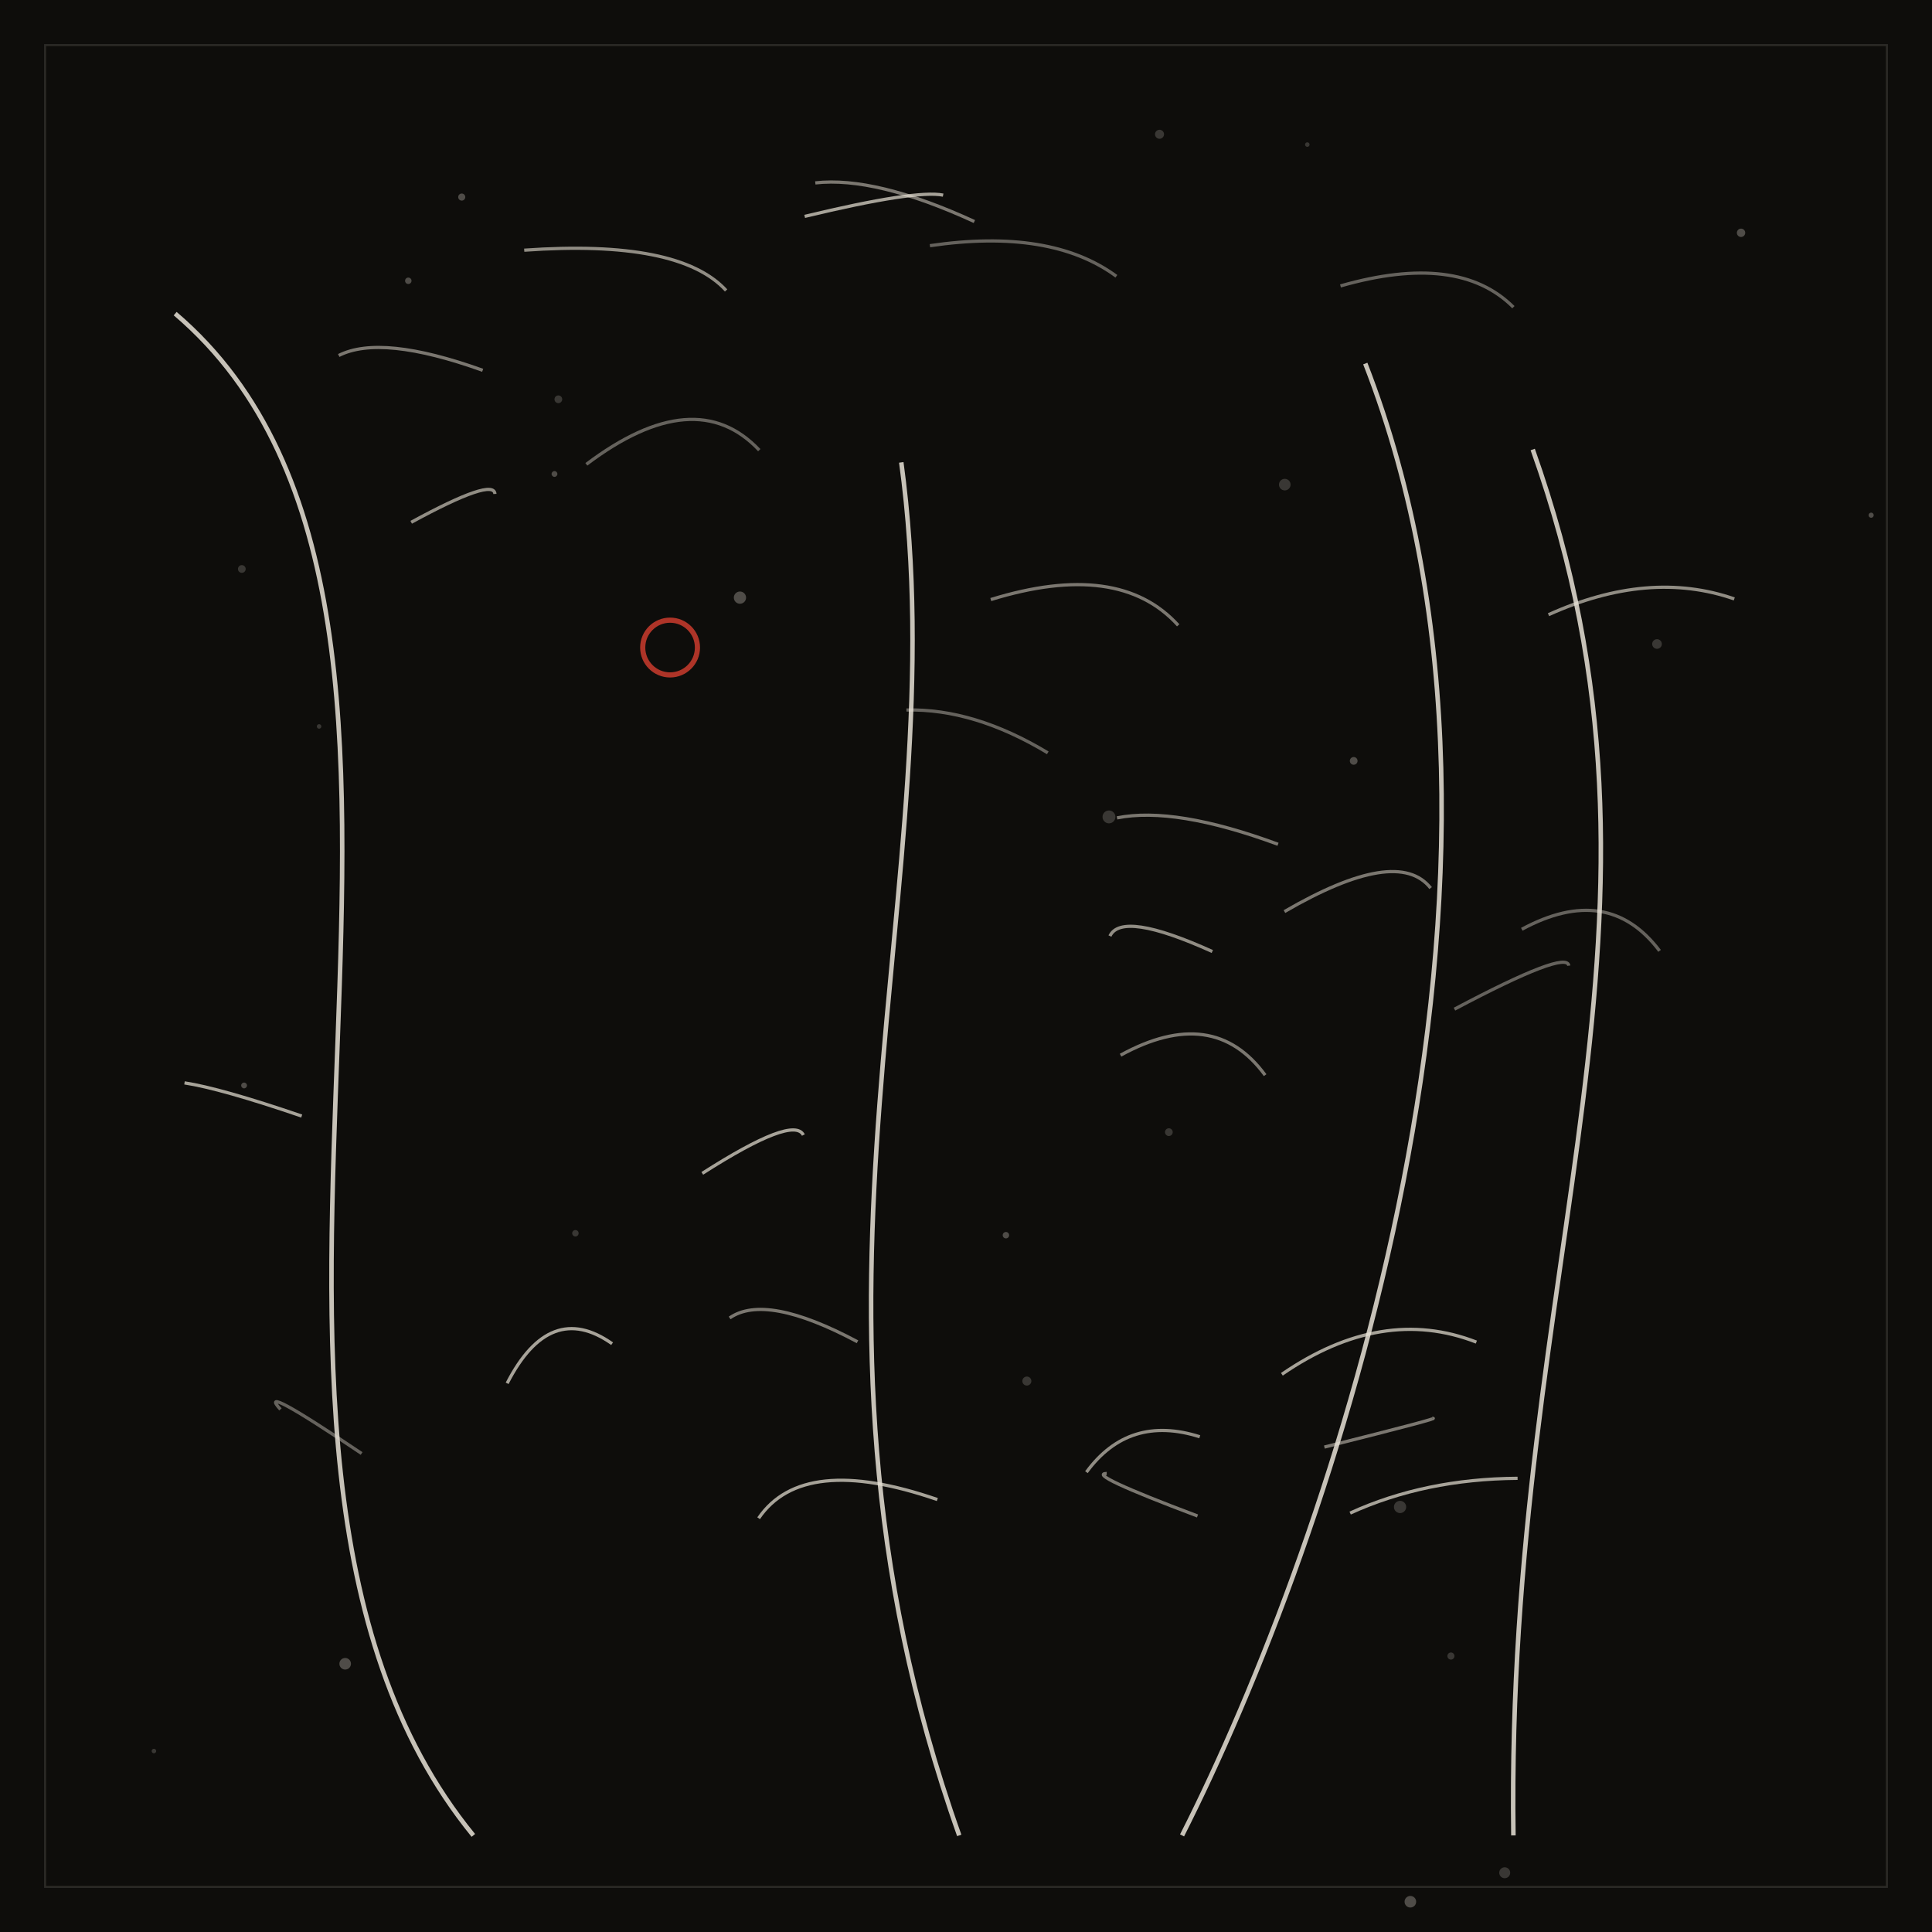
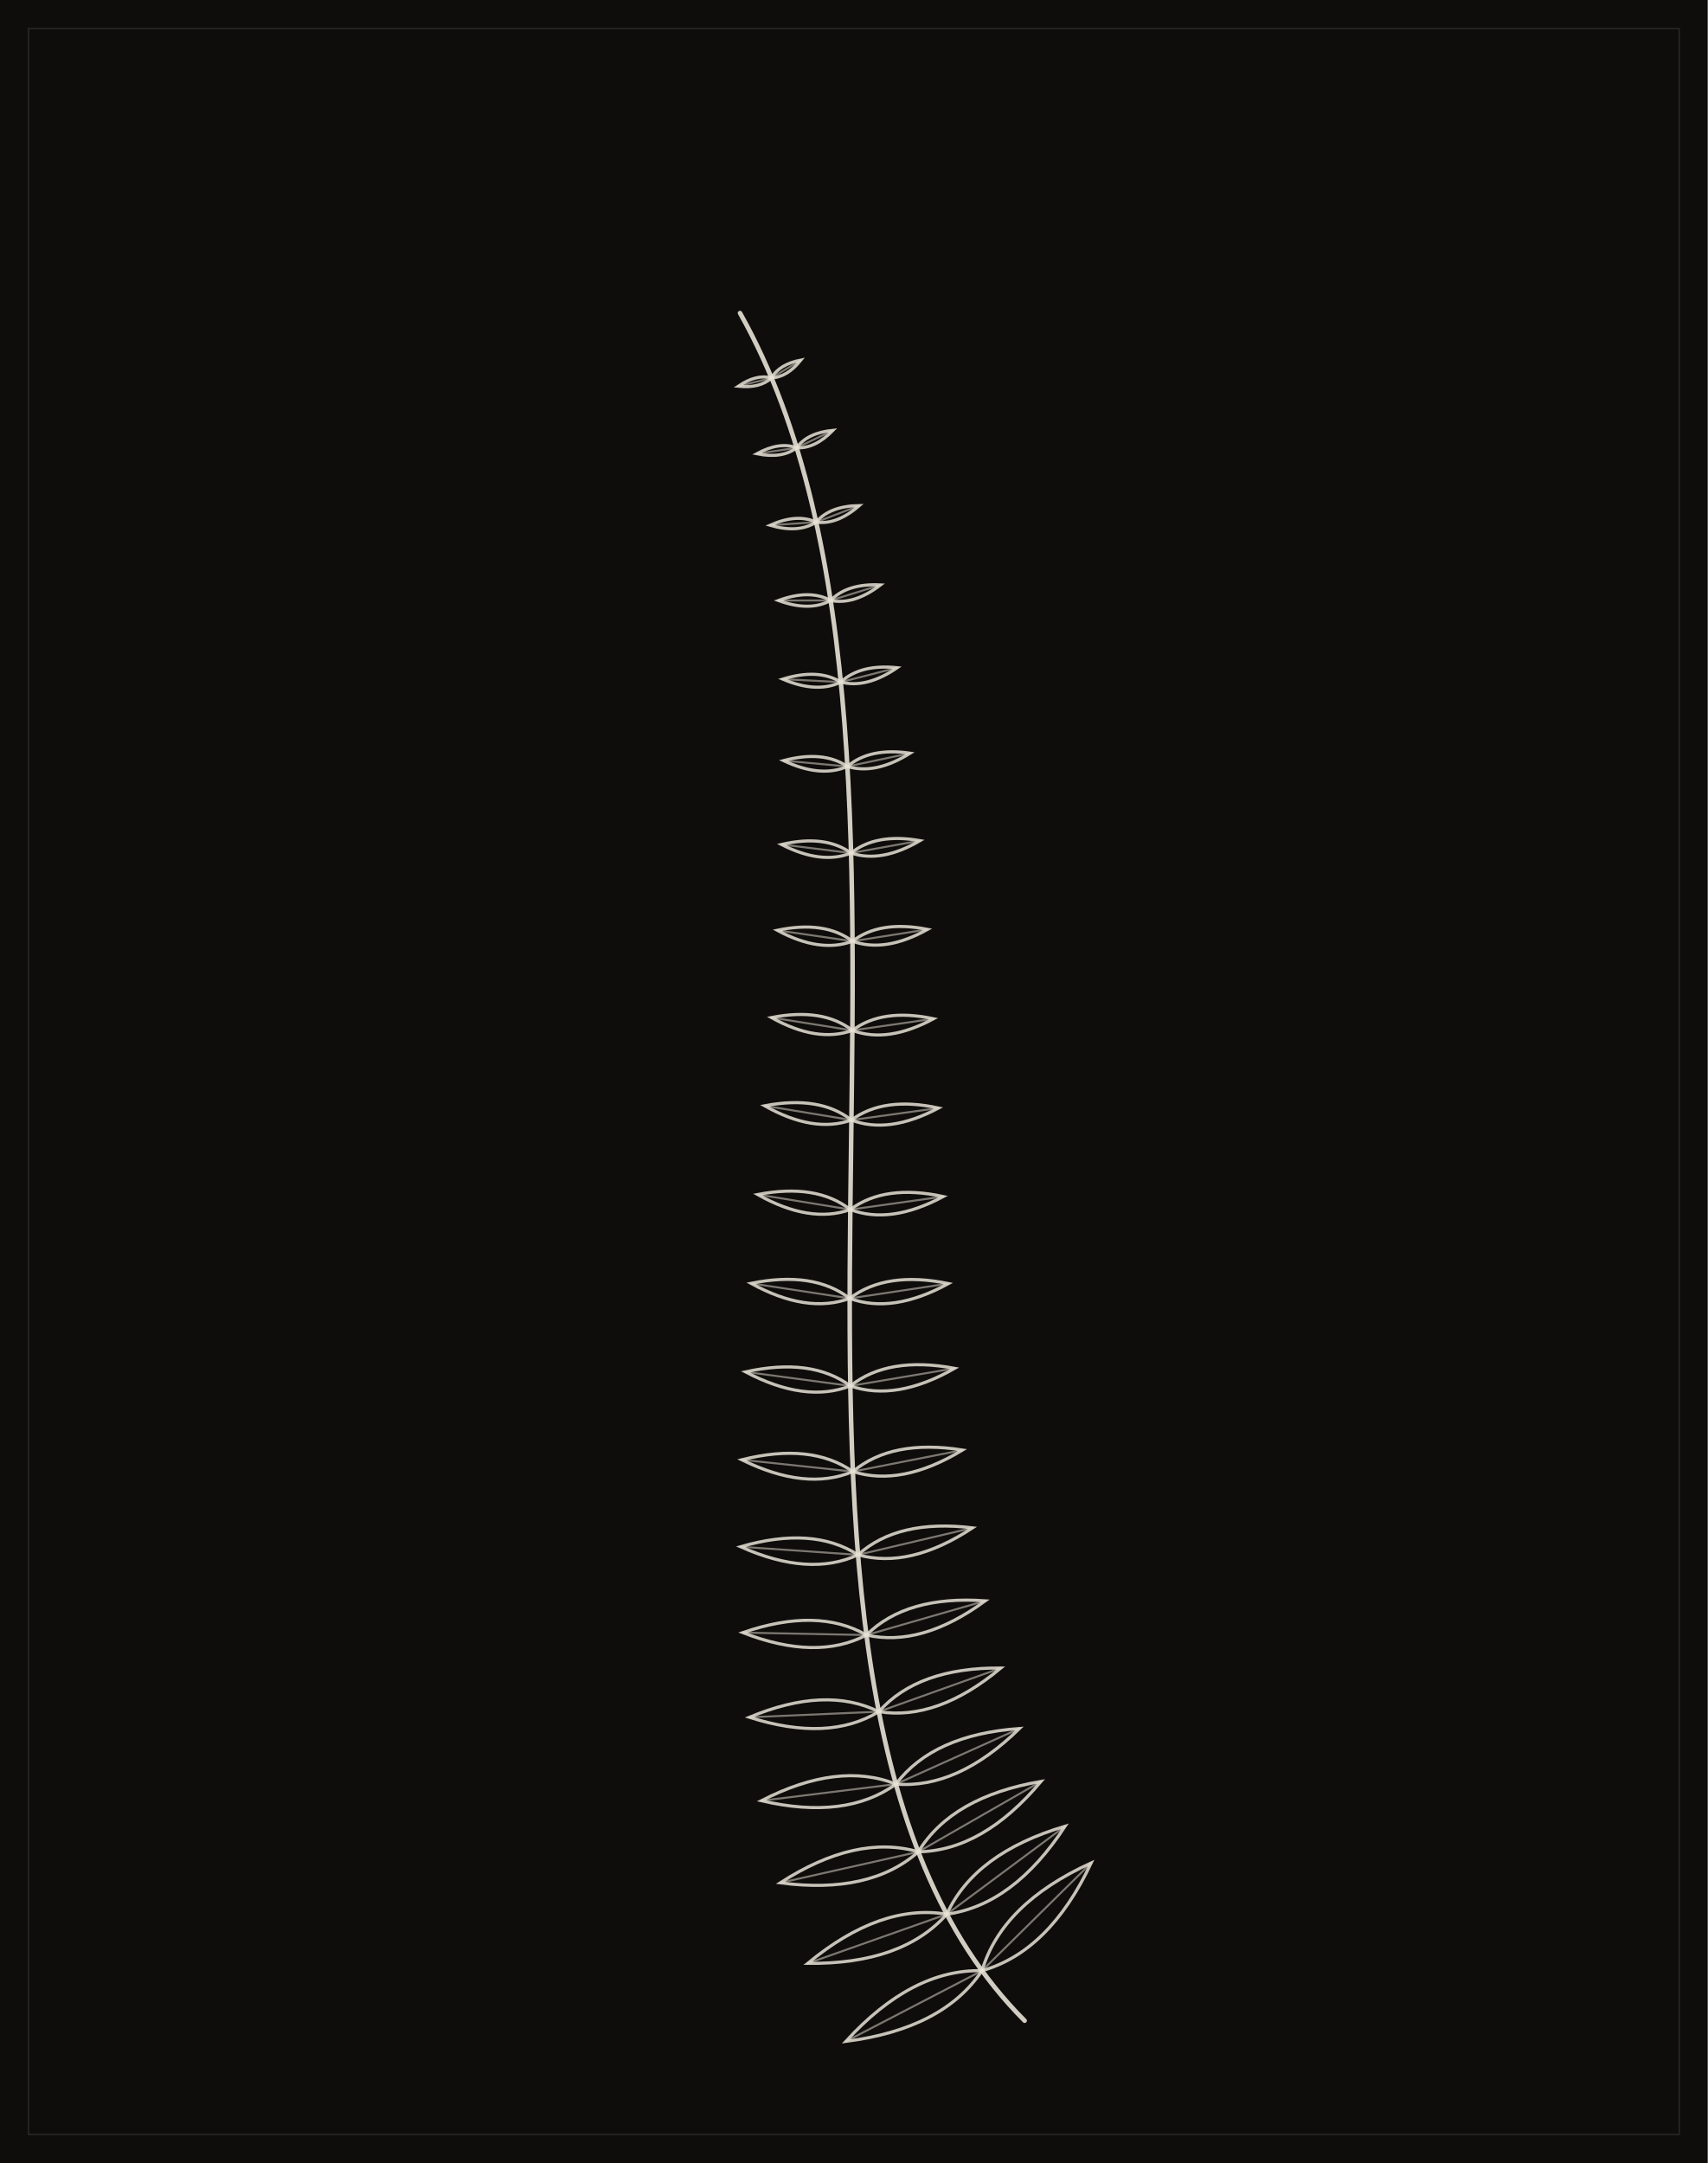
- <svg xmlns="http://www.w3.org/2000/svg" viewBox="0 0 600 600" width="600" height="600">
-   <rect width="600" height="600" fill="#0e0d0b" />
-   <rect x="14" y="14" width="572" height="572" fill="none" stroke="#e8e2d6" stroke-width="0.6" opacity="0.14" />
-   <path d="M 297.9 570 C 238 401.5, 297.8 275, 279.9 143.6" stroke="#e8e2d6" stroke-width="1.4" fill="none" opacity="0.85" />
-   <path d="M 225.5 90.2 q -14.6 -15.9 -62.7 -12.5" stroke="#e8e2d6" stroke-width="1" fill="none" opacity="0.6" />
-   <path d="M 376.5 295.5 q -28.1 -12.7 -31.8 -4.8" stroke="#e8e2d6" stroke-width="1" fill="none" opacity="0.6" />
-   <path d="M 266.3 416.7 q -28.5 -15.2 -39.7 -7.4" stroke="#e8e2d6" stroke-width="1" fill="none" opacity="0.5" />
-   <path d="M 337.4 457.2 q 13.2 -18 35.2 -11" stroke="#e8e2d6" stroke-width="1" fill="none" opacity="0.6" />
-   <path d="M 302.6 68.8 q -30.7 -14.1 -49.4 -12" stroke="#e8e2d6" stroke-width="1" fill="none" opacity="0.5" />
-   <path d="M 249.9 67.2 q 34.5 -8.3 43 -6.6" stroke="#e8e2d6" stroke-width="1" fill="none" opacity="0.7" />
-   <path d="M 235.6 471.5 q 13.8 -20.2 55.5 -5.8" stroke="#e8e2d6" stroke-width="1" fill="none" opacity="0.7" />
-   <path d="M 470 570 C 467.5 390.7, 528 285.5, 476 139.6" stroke="#e8e2d6" stroke-width="1.4" fill="none" opacity="0.85" />
-   <path d="M 480.9 190.9 q 31.2 -14.1 57.7 -4.9" stroke="#e8e2d6" stroke-width="1" fill="none" opacity="0.6" />
-   <path d="M 470 95.4 q -17.1 -17.1 -53.7 -6.6" stroke="#e8e2d6" stroke-width="1" fill="none" opacity="0.4" />
-   <path d="M 451.7 313.4 q 34.9 -18.5 35.5 -13.5" stroke="#e8e2d6" stroke-width="1" fill="none" opacity="0.4" />
-   <path d="M 396.9 262.2 q -32 -11.8 -50 -8.2" stroke="#e8e2d6" stroke-width="1" fill="none" opacity="0.5" />
-   <path d="M 411.3 449.4 q 37.1 -9.3 33.5 -8.9" stroke="#e8e2d6" stroke-width="1" fill="none" opacity="0.5" />
-   <path d="M 515.4 295.3 q -16 -21.2 -42.8 -6.7" stroke="#e8e2d6" stroke-width="1" fill="none" opacity="0.4" />
-   <path d="M 392.9 333.9 q -16.1 -22 -44.9 -6.2" stroke="#e8e2d6" stroke-width="1" fill="none" opacity="0.5" />
-   <path d="M 147 570 C 46.5 447, 166 192.4, 54.4 97.4" stroke="#e8e2d6" stroke-width="1.4" fill="none" opacity="0.85" />
-   <path d="M 127.7 162.2 q 25.7 -14 26 -8.8" stroke="#e8e2d6" stroke-width="1" fill="none" opacity="0.6" />
-   <path d="M 157.5 429.6 q 13.3 -25.9 32.6 -12.3" stroke="#e8e2d6" stroke-width="1" fill="none" opacity="0.7" />
-   <path d="M 182.1 144.2 q 33.8 -25.5 53.7 -4.4" stroke="#e8e2d6" stroke-width="1" fill="none" opacity="0.4" />
-   <path d="M 149.9 115 q -31.5 -11.3 -44.7 -4.6" stroke="#e8e2d6" stroke-width="1" fill="none" opacity="0.5" />
-   <path d="M 112.3 451.4 q -33.1 -22.3 -25.2 -13.7" stroke="#e8e2d6" stroke-width="1" fill="none" opacity="0.4" />
-   <path d="M 218.1 364.4 q 28.3 -18.1 31.4 -11.9" stroke="#e8e2d6" stroke-width="1" fill="none" opacity="0.7" />
-   <path d="M 93.7 346.6 q -25.2 -8.6 -36.4 -10.3" stroke="#e8e2d6" stroke-width="1" fill="none" opacity="0.7" />
-   <path d="M 367.1 570 C 412.7 480.1, 485.7 271.3, 424 112.9" stroke="#e8e2d6" stroke-width="1.4" fill="none" opacity="0.85" />
-   <path d="M 398.9 283.1 q 35.1 -20.4 45.4 -7.3" stroke="#e8e2d6" stroke-width="1" fill="none" opacity="0.5" />
-   <path d="M 398.1 426.8 q 31.1 -21.4 60.4 -10" stroke="#e8e2d6" stroke-width="1" fill="none" opacity="0.7" />
-   <path d="M 419.3 469.9 q 23.2 -10.6 52 -10.8" stroke="#e8e2d6" stroke-width="1" fill="none" opacity="0.7" />
-   <path d="M 365.9 194.2 q -18.4 -20.3 -58.2 -8" stroke="#e8e2d6" stroke-width="1" fill="none" opacity="0.5" />
-   <path d="M 371.9 470.8 q -34.8 -13.1 -28.2 -13.2" stroke="#e8e2d6" stroke-width="1" fill="none" opacity="0.5" />
-   <path d="M 346.7 85.8 q -20.4 -15 -57.9 -9.5" stroke="#e8e2d6" stroke-width="1" fill="none" opacity="0.4" />
-   <path d="M 325.4 233.8 q -22.9 -13.8 -43.9 -13.3" stroke="#e8e2d6" stroke-width="1" fill="none" opacity="0.4" />
-   <circle cx="208.1" cy="201.1" r="8.5" fill="none" stroke="#c0392b" stroke-width="1.6" opacity="0.9" />
-   <circle cx="99.1" cy="225.6" r="0.7" fill="#e8e2d6" opacity="0.2" />
-   <circle cx="318.9" cy="428.9" r="1.4" fill="#e8e2d6" opacity="0.2" />
-   <circle cx="399" cy="150.5" r="1.8" fill="#e8e2d6" opacity="0.2" />
-   <circle cx="581.1" cy="160" r="0.8" fill="#e8e2d6" opacity="0.3" />
-   <circle cx="229.8" cy="185.6" r="1.9" fill="#e8e2d6" opacity="0.3" />
-   <circle cx="107.2" cy="516.7" r="1.8" fill="#e8e2d6" opacity="0.3" />
-   <circle cx="344.4" cy="253.7" r="2" fill="#e8e2d6" opacity="0.2" />
-   <circle cx="126.8" cy="87.2" r="1" fill="#e8e2d6" opacity="0.3" />
-   <circle cx="173.4" cy="124" r="1.2" fill="#e8e2d6" opacity="0.2" />
-   <circle cx="363" cy="351.6" r="1.2" fill="#e8e2d6" opacity="0.2" />
-   <circle cx="434.8" cy="468" r="1.9" fill="#e8e2d6" opacity="0.2" />
-   <circle cx="540.7" cy="72.3" r="1.3" fill="#e8e2d6" opacity="0.3" />
-   <circle cx="312.4" cy="383.6" r="1" fill="#e8e2d6" opacity="0.3" />
-   <circle cx="75.8" cy="337.1" r="0.9" fill="#e8e2d6" opacity="0.3" />
-   <circle cx="47.8" cy="543.8" r="0.7" fill="#e8e2d6" opacity="0.2" />
-   <circle cx="420.4" cy="236.3" r="1.2" fill="#e8e2d6" opacity="0.3" />
-   <circle cx="75.1" cy="176.7" r="1.2" fill="#e8e2d6" opacity="0.2" />
-   <circle cx="143.4" cy="61.2" r="1.1" fill="#e8e2d6" opacity="0.3" />
-   <circle cx="514.6" cy="200" r="1.5" fill="#e8e2d6" opacity="0.2" />
-   <circle cx="467.3" cy="581.6" r="1.7" fill="#e8e2d6" opacity="0.2" />
-   <circle cx="450.6" cy="514.3" r="1.1" fill="#e8e2d6" opacity="0.2" />
-   <circle cx="406" cy="44.9" r="0.7" fill="#e8e2d6" opacity="0.2" />
-   <circle cx="438" cy="590.6" r="1.8" fill="#e8e2d6" opacity="0.3" />
-   <circle cx="178.7" cy="383" r="1" fill="#e8e2d6" opacity="0.2" />
-   <circle cx="172.2" cy="147.2" r="0.9" fill="#e8e2d6" opacity="0.3" />
-   <circle cx="360.1" cy="41.7" r="1.4" fill="#e8e2d6" opacity="0.2" />
+ <svg xmlns="http://www.w3.org/2000/svg" viewBox="0 0 600 760" width="600" height="760">
+   <rect width="600" height="760" fill="#0e0d0b" />
+   <rect x="10" y="10" width="580" height="740" fill="none" stroke="#e8e2d6" stroke-width="0.5" opacity="0.12" />
+   <path d="M 360,710 C 240,590 350,270 260,110" fill="none" stroke="#e8e2d6" stroke-width="1.6" stroke-linecap="round" stroke-linejoin="round" opacity="0.9" />
+   <path d="M 345.02,692.43 Q 320.42,691.84 297.18,717.27 Q 331.35,712.89 345.02,692.43 Z" fill="none" stroke="#e8e2d6" stroke-width="1.1" opacity="0.85" />
+   <path d="M 345.02,692.43 L 297.18,717.27" fill="none" stroke="#e8e2d6" stroke-width="0.7" stroke-linecap="round" stroke-linejoin="round" opacity="0.5" />
+   <path d="M 345.02,692.43 Q 368.7,685.72 383.39,654.56 Q 352.04,668.84 345.02,692.43 Z" fill="none" stroke="#e8e2d6" stroke-width="1.1" opacity="0.85" />
+   <path d="M 345.02,692.43 L 383.39,654.56" fill="none" stroke="#e8e2d6" stroke-width="0.7" stroke-linecap="round" stroke-linejoin="round" opacity="0.5" />
+   <path d="M 332.65,672.58 Q 309.31,668.74 283.79,689.85 Q 316.91,690.24 332.65,672.58 Z" fill="none" stroke="#e8e2d6" stroke-width="1.1" opacity="0.85" />
+   <path d="M 332.65,672.58 L 283.79,689.85" fill="none" stroke="#e8e2d6" stroke-width="0.7" stroke-linecap="round" stroke-linejoin="round" opacity="0.5" />
+   <path d="M 332.65,672.58 Q 356.09,669.36 374.23,641.66 Q 342.48,651.07 332.65,672.58 Z" fill="none" stroke="#e8e2d6" stroke-width="1.1" opacity="0.85" />
+   <path d="M 332.65,672.58 L 374.23,641.66" fill="none" stroke="#e8e2d6" stroke-width="0.7" stroke-linecap="round" stroke-linejoin="round" opacity="0.5" />
+   <path d="M 322.65,650.66 Q 300.84,644.35 274.13,661.56 Q 305.64,665.7 322.65,650.66 Z" fill="none" stroke="#e8e2d6" stroke-width="1.1" opacity="0.85" />
+   <path d="M 322.65,650.66 L 274.13,661.56" fill="none" stroke="#e8e2d6" stroke-width="0.7" stroke-linecap="round" stroke-linejoin="round" opacity="0.5" />
+   <path d="M 322.65,650.66 Q 345.35,650.26 365.78,625.92 Q 334.46,631.28 322.65,650.66 Z" fill="none" stroke="#e8e2d6" stroke-width="1.1" opacity="0.85" />
+   <path d="M 322.65,650.66 L 365.78,625.92" fill="none" stroke="#e8e2d6" stroke-width="0.7" stroke-linecap="round" stroke-linejoin="round" opacity="0.5" />
+   <path d="M 314.77,626.87 Q 294.58,618.81 267.49,632.71 Q 297.14,639.61 314.77,626.87 Z" fill="none" stroke="#e8e2d6" stroke-width="1.1" opacity="0.85" />
+   <path d="M 314.77,626.87 L 267.49,632.71" fill="none" stroke="#e8e2d6" stroke-width="0.7" stroke-linecap="round" stroke-linejoin="round" opacity="0.5" />
+   <path d="M 314.77,626.87 Q 336.45,628.61 358.21,607.33 Q 327.85,609.5 314.77,626.87 Z" fill="none" stroke="#e8e2d6" stroke-width="1.1" opacity="0.85" />
+   <path d="M 314.77,626.87 L 358.21,607.33" fill="none" stroke="#e8e2d6" stroke-width="0.7" stroke-linecap="round" stroke-linejoin="round" opacity="0.5" />
+   <path d="M 308.77,601.42 Q 290.14,592.2 263.27,603.39 Q 291.01,612.22 308.77,601.42 Z" fill="none" stroke="#e8e2d6" stroke-width="1.1" opacity="0.85" />
+   <path d="M 308.77,601.42 L 263.27,603.39" fill="none" stroke="#e8e2d6" stroke-width="0.7" stroke-linecap="round" stroke-linejoin="round" opacity="0.5" />
+   <path d="M 308.77,601.42 Q 329.3,604.72 351.66,586.08 Q 322.56,585.85 308.77,601.42 Z" fill="none" stroke="#e8e2d6" stroke-width="1.1" opacity="0.85" />
+   <path d="M 308.77,601.42 L 351.66,586.08" fill="none" stroke="#e8e2d6" stroke-width="0.7" stroke-linecap="round" stroke-linejoin="round" opacity="0.5" />
+   <path d="M 304.42,574.49 Q 287.23,564.59 260.97,573.64 Q 286.85,583.71 304.42,574.49 Z" fill="none" stroke="#e8e2d6" stroke-width="1.1" opacity="0.85" />
+   <path d="M 304.42,574.49 L 260.97,573.64" fill="none" stroke="#e8e2d6" stroke-width="0.7" stroke-linecap="round" stroke-linejoin="round" opacity="0.5" />
+   <path d="M 304.42,574.49 Q 323.77,578.87 346.18,562.47 Q 318.48,560.5 304.42,574.49 Z" fill="none" stroke="#e8e2d6" stroke-width="1.1" opacity="0.85" />
+   <path d="M 304.42,574.49 L 346.18,562.47" fill="none" stroke="#e8e2d6" stroke-width="0.7" stroke-linecap="round" stroke-linejoin="round" opacity="0.5" />
+   <path d="M 301.46,546.31 Q 285.58,536.09 260.19,543.47 Q 284.33,554.25 301.46,546.31 Z" fill="none" stroke="#e8e2d6" stroke-width="1.1" opacity="0.85" />
+   <path d="M 301.46,546.31 L 260.19,543.47" fill="none" stroke="#e8e2d6" stroke-width="0.7" stroke-linecap="round" stroke-linejoin="round" opacity="0.5" />
+   <path d="M 301.46,546.31 Q 319.65,551.37 341.72,536.83 Q 315.48,533.66 301.46,546.31 Z" fill="none" stroke="#e8e2d6" stroke-width="1.1" opacity="0.85" />
+   <path d="M 301.46,546.31 L 341.72,536.83" fill="none" stroke="#e8e2d6" stroke-width="0.7" stroke-linecap="round" stroke-linejoin="round" opacity="0.5" />
+   <path d="M 299.65,517.06 Q 284.95,506.81 260.6,512.91 Q 283.12,523.99 299.65,517.06 Z" fill="none" stroke="#e8e2d6" stroke-width="1.1" opacity="0.85" />
+   <path d="M 299.65,517.06 L 260.6,512.91" fill="none" stroke="#e8e2d6" stroke-width="0.7" stroke-linecap="round" stroke-linejoin="round" opacity="0.5" />
+   <path d="M 299.65,517.06 Q 316.73,522.51 338.19,509.49 Q 313.4,505.56 299.65,517.06 Z" fill="none" stroke="#e8e2d6" stroke-width="1.1" opacity="0.85" />
+   <path d="M 299.65,517.06 L 338.19,509.49" fill="none" stroke="#e8e2d6" stroke-width="0.7" stroke-linecap="round" stroke-linejoin="round" opacity="0.5" />
+   <path d="M 298.76,486.96 Q 285.11,476.88 261.91,482.03 Q 282.94,493.1 298.76,486.96 Z" fill="none" stroke="#e8e2d6" stroke-width="1.1" opacity="0.85" />
+   <path d="M 298.76,486.96 L 261.91,482.03" fill="none" stroke="#e8e2d6" stroke-width="0.7" stroke-linecap="round" stroke-linejoin="round" opacity="0.5" />
+   <path d="M 298.76,486.96 Q 314.79,492.56 335.43,480.78 Q 312.07,476.42 298.76,486.96 Z" fill="none" stroke="#e8e2d6" stroke-width="1.1" opacity="0.85" />
+   <path d="M 298.76,486.96 L 335.43,480.78" fill="none" stroke="#e8e2d6" stroke-width="0.7" stroke-linecap="round" stroke-linejoin="round" opacity="0.5" />
+   <path d="M 298.54,456.21 Q 285.83,446.46 263.85,450.92 Q 283.5,461.73 298.54,456.21 Z" fill="none" stroke="#e8e2d6" stroke-width="1.1" opacity="0.85" />
+   <path d="M 298.54,456.21 L 263.85,450.92" fill="none" stroke="#e8e2d6" stroke-width="0.7" stroke-linecap="round" stroke-linejoin="round" opacity="0.5" />
+   <path d="M 298.54,456.21 Q 313.57,461.76 333.25,451 Q 311.28,446.49 298.54,456.21 Z" fill="none" stroke="#e8e2d6" stroke-width="1.1" opacity="0.85" />
+   <path d="M 298.54,456.21 L 333.25,451" fill="none" stroke="#e8e2d6" stroke-width="0.7" stroke-linecap="round" stroke-linejoin="round" opacity="0.5" />
+   <path d="M 298.75,425 Q 286.88,415.72 266.18,419.71 Q 284.56,430.05 298.75,425 Z" fill="none" stroke="#e8e2d6" stroke-width="1.1" opacity="0.85" />
+   <path d="M 298.75,425 L 266.18,419.71" fill="none" stroke="#e8e2d6" stroke-width="0.7" stroke-linecap="round" stroke-linejoin="round" opacity="0.5" />
+   <path d="M 298.75,425 Q 312.83,430.36 331.43,420.42 Q 310.82,415.98 298.75,425 Z" fill="none" stroke="#e8e2d6" stroke-width="1.1" opacity="0.85" />
+   <path d="M 298.75,425 L 331.43,420.42" fill="none" stroke="#e8e2d6" stroke-width="0.7" stroke-linecap="round" stroke-linejoin="round" opacity="0.5" />
+   <path d="M 299.14,393.55 Q 288.05,384.83 268.64,388.53 Q 285.84,398.25 299.14,393.55 Z" fill="none" stroke="#e8e2d6" stroke-width="1.1" opacity="0.85" />
+   <path d="M 299.14,393.55 L 268.64,388.53" fill="none" stroke="#e8e2d6" stroke-width="0.7" stroke-linecap="round" stroke-linejoin="round" opacity="0.5" />
+   <path d="M 299.14,393.55 Q 312.32,398.59 329.76,389.32 Q 310.46,385.12 299.14,393.55 Z" fill="none" stroke="#e8e2d6" stroke-width="1.1" opacity="0.85" />
+   <path d="M 299.14,393.55 L 329.76,389.32" fill="none" stroke="#e8e2d6" stroke-width="0.7" stroke-linecap="round" stroke-linejoin="round" opacity="0.5" />
+   <path d="M 299.48,362.05 Q 289.09,353.98 271.02,357.53 Q 287.1,366.5 299.48,362.05 Z" fill="none" stroke="#e8e2d6" stroke-width="1.1" opacity="0.85" />
+   <path d="M 299.48,362.05 L 271.02,357.53" fill="none" stroke="#e8e2d6" stroke-width="0.7" stroke-linecap="round" stroke-linejoin="round" opacity="0.5" />
+   <path d="M 299.48,362.05 Q 311.79,366.68 328.01,357.95 Q 309.99,354.13 299.48,362.05 Z" fill="none" stroke="#e8e2d6" stroke-width="1.1" opacity="0.85" />
+   <path d="M 299.48,362.05 L 328.01,357.95" fill="none" stroke="#e8e2d6" stroke-width="0.7" stroke-linecap="round" stroke-linejoin="round" opacity="0.5" />
+   <path d="M 299.52,330.71 Q 289.78,323.35 273.07,326.87 Q 288.1,334.99 299.52,330.71 Z" fill="none" stroke="#e8e2d6" stroke-width="1.1" opacity="0.85" />
+   <path d="M 299.52,330.71 L 273.07,326.87" fill="none" stroke="#e8e2d6" stroke-width="0.7" stroke-linecap="round" stroke-linejoin="round" opacity="0.5" />
+   <path d="M 299.52,330.71 Q 310.99,334.85 325.92,326.55 Q 309.17,323.24 299.52,330.71 Z" fill="none" stroke="#e8e2d6" stroke-width="1.1" opacity="0.85" />
+   <path d="M 299.52,330.71 L 325.92,326.55" fill="none" stroke="#e8e2d6" stroke-width="0.7" stroke-linecap="round" stroke-linejoin="round" opacity="0.5" />
+   <path d="M 299.02,299.73 Q 289.9,293.14 274.56,296.72 Q 288.57,303.9 299.02,299.73 Z" fill="none" stroke="#e8e2d6" stroke-width="1.1" opacity="0.85" />
+   <path d="M 299.02,299.73 L 274.56,296.72" fill="none" stroke="#e8e2d6" stroke-width="0.7" stroke-linecap="round" stroke-linejoin="round" opacity="0.5" />
+   <path d="M 299.02,299.73 Q 309.67,303.32 323.26,295.37 Q 307.76,292.65 299.02,299.73 Z" fill="none" stroke="#e8e2d6" stroke-width="1.1" opacity="0.85" />
+   <path d="M 299.02,299.73 L 323.26,295.37" fill="none" stroke="#e8e2d6" stroke-width="0.7" stroke-linecap="round" stroke-linejoin="round" opacity="0.5" />
+   <path d="M 297.73,269.31 Q 289.2,263.54 275.28,267.25 Q 288.3,273.42 297.73,269.31 Z" fill="none" stroke="#e8e2d6" stroke-width="1.1" opacity="0.85" />
+   <path d="M 297.73,269.31 L 275.28,267.25" fill="none" stroke="#e8e2d6" stroke-width="0.7" stroke-linecap="round" stroke-linejoin="round" opacity="0.5" />
+   <path d="M 297.73,269.31 Q 307.58,272.3 319.79,264.64 Q 305.53,262.59 297.73,269.31 Z" fill="none" stroke="#e8e2d6" stroke-width="1.1" opacity="0.85" />
+   <path d="M 297.73,269.31 L 319.79,264.64" fill="none" stroke="#e8e2d6" stroke-width="0.7" stroke-linecap="round" stroke-linejoin="round" opacity="0.5" />
+   <path d="M 295.42,239.66 Q 287.48,234.75 274.99,238.62 Q 287.02,243.74 295.42,239.66 Z" fill="none" stroke="#e8e2d6" stroke-width="1.1" opacity="0.85" />
+   <path d="M 295.42,239.66 L 274.99,238.62" fill="none" stroke="#e8e2d6" stroke-width="0.7" stroke-linecap="round" stroke-linejoin="round" opacity="0.5" />
+   <path d="M 295.42,239.66 Q 304.46,242 315.24,234.61 Q 302.24,233.28 295.42,239.66 Z" fill="none" stroke="#e8e2d6" stroke-width="1.1" opacity="0.85" />
+   <path d="M 295.42,239.66 L 315.24,234.61" fill="none" stroke="#e8e2d6" stroke-width="0.7" stroke-linecap="round" stroke-linejoin="round" opacity="0.5" />
+   <path d="M 291.84,210.98 Q 284.49,206.95 273.48,211 Q 284.5,215.03 291.84,210.98 Z" fill="none" stroke="#e8e2d6" stroke-width="1.1" opacity="0.85" />
+   <path d="M 291.84,210.98 L 273.48,211" fill="none" stroke="#e8e2d6" stroke-width="0.7" stroke-linecap="round" stroke-linejoin="round" opacity="0.5" />
+   <path d="M 291.84,210.98 Q 300.05,212.65 309.38,205.52 Q 297.66,204.94 291.84,210.98 Z" fill="none" stroke="#e8e2d6" stroke-width="1.1" opacity="0.85" />
+   <path d="M 291.84,210.98 L 309.38,205.52" fill="none" stroke="#e8e2d6" stroke-width="0.7" stroke-linecap="round" stroke-linejoin="round" opacity="0.5" />
+   <path d="M 286.75,183.47 Q 280.02,180.33 270.52,184.56 Q 280.5,187.48 286.75,183.47 Z" fill="none" stroke="#e8e2d6" stroke-width="1.1" opacity="0.85" />
+   <path d="M 286.75,183.47 L 270.52,184.56" fill="none" stroke="#e8e2d6" stroke-width="0.7" stroke-linecap="round" stroke-linejoin="round" opacity="0.5" />
+   <path d="M 286.75,183.47 Q 294.11,184.47 301.94,177.63 Q 291.54,177.79 286.75,183.47 Z" fill="none" stroke="#e8e2d6" stroke-width="1.1" opacity="0.85" />
+   <path d="M 286.75,183.47 L 301.94,177.63" fill="none" stroke="#e8e2d6" stroke-width="0.7" stroke-linecap="round" stroke-linejoin="round" opacity="0.5" />
+   <path d="M 279.91,157.33 Q 273.84,155.08 265.88,159.43 Q 274.76,161.26 279.91,157.33 Z" fill="none" stroke="#e8e2d6" stroke-width="1.1" opacity="0.85" />
+   <path d="M 279.91,157.33 L 265.88,159.43" fill="none" stroke="#e8e2d6" stroke-width="0.7" stroke-linecap="round" stroke-linejoin="round" opacity="0.5" />
+   <path d="M 279.91,157.33 Q 286.37,157.69 292.69,151.19 Q 283.67,152.06 279.91,157.33 Z" fill="none" stroke="#e8e2d6" stroke-width="1.1" opacity="0.85" />
+   <path d="M 279.91,157.33 L 292.69,151.19" fill="none" stroke="#e8e2d6" stroke-width="0.7" stroke-linecap="round" stroke-linejoin="round" opacity="0.5" />
+   <path d="M 271.07,132.78 Q 265.73,131.38 259.35,135.72 Q 267.03,136.53 271.07,132.78 Z" fill="none" stroke="#e8e2d6" stroke-width="1.1" opacity="0.85" />
+   <path d="M 271.07,132.78 L 259.35,135.72" fill="none" stroke="#e8e2d6" stroke-width="0.7" stroke-linecap="round" stroke-linejoin="round" opacity="0.5" />
+   <path d="M 271.07,132.78 Q 276.59,132.54 281.41,126.5 Q 273.82,127.99 271.07,132.78 Z" fill="none" stroke="#e8e2d6" stroke-width="1.1" opacity="0.85" />
+   <path d="M 271.07,132.78 L 281.41,126.5" fill="none" stroke="#e8e2d6" stroke-width="0.7" stroke-linecap="round" stroke-linejoin="round" opacity="0.5" />
</svg>
